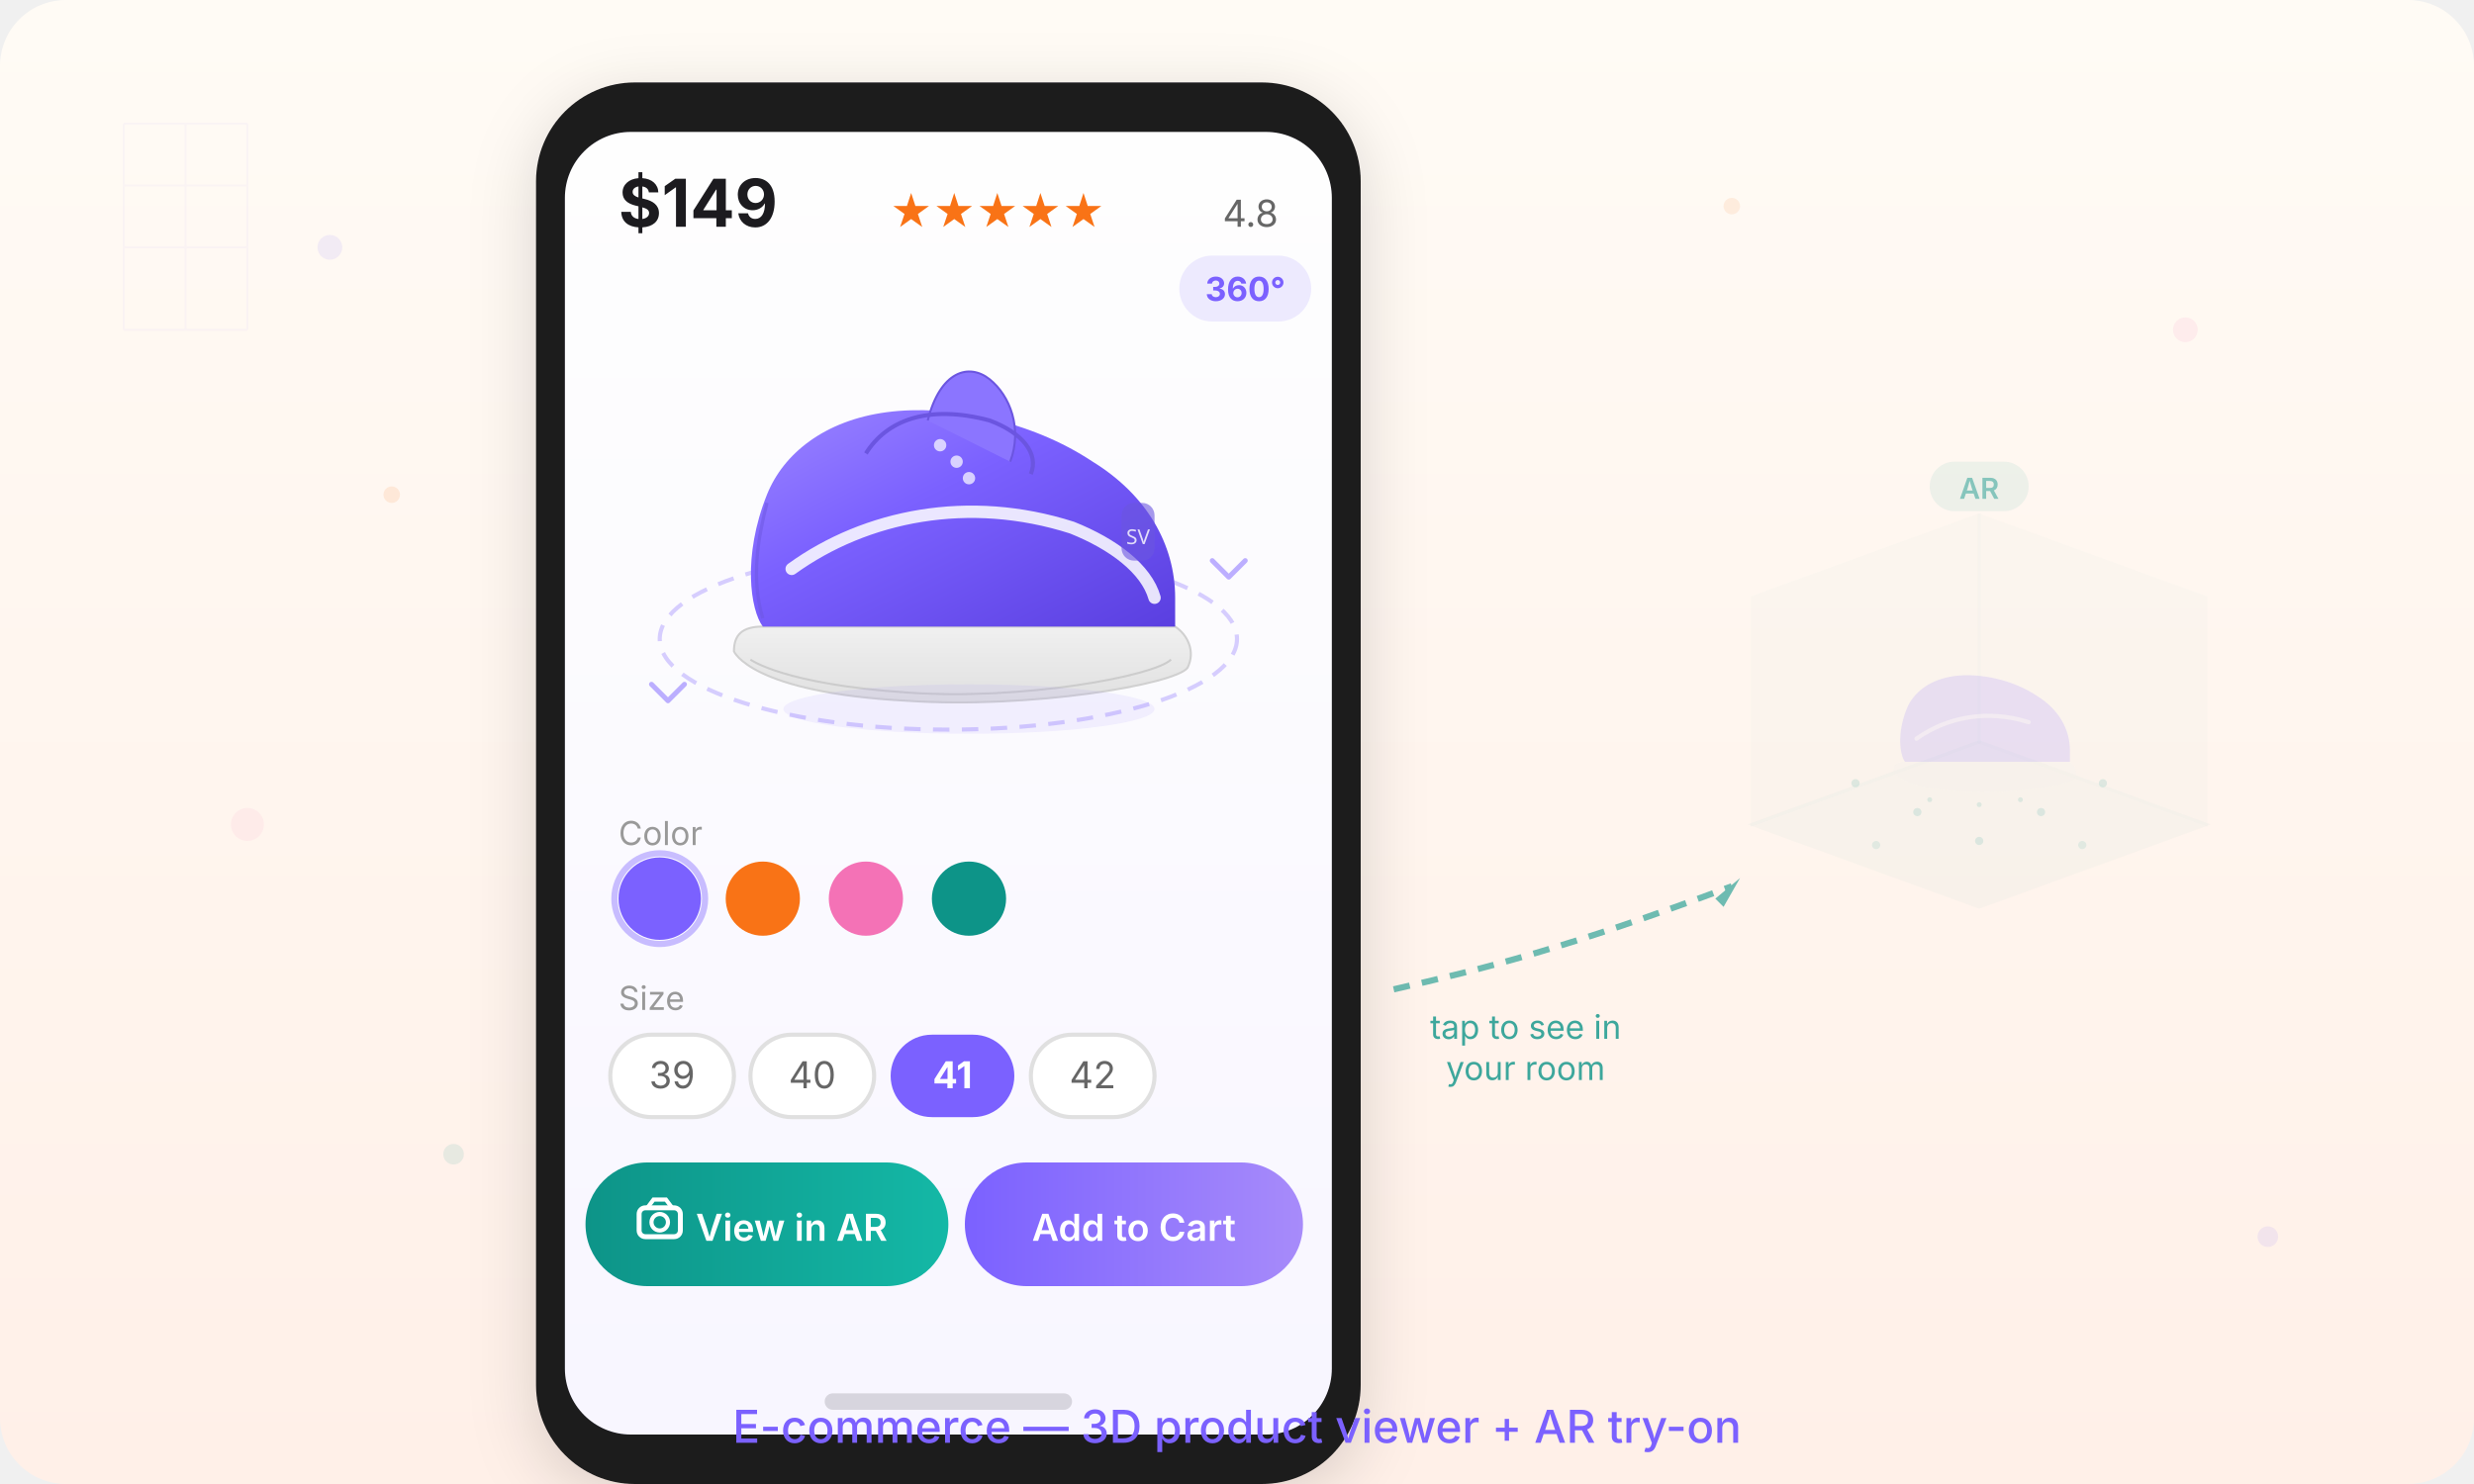
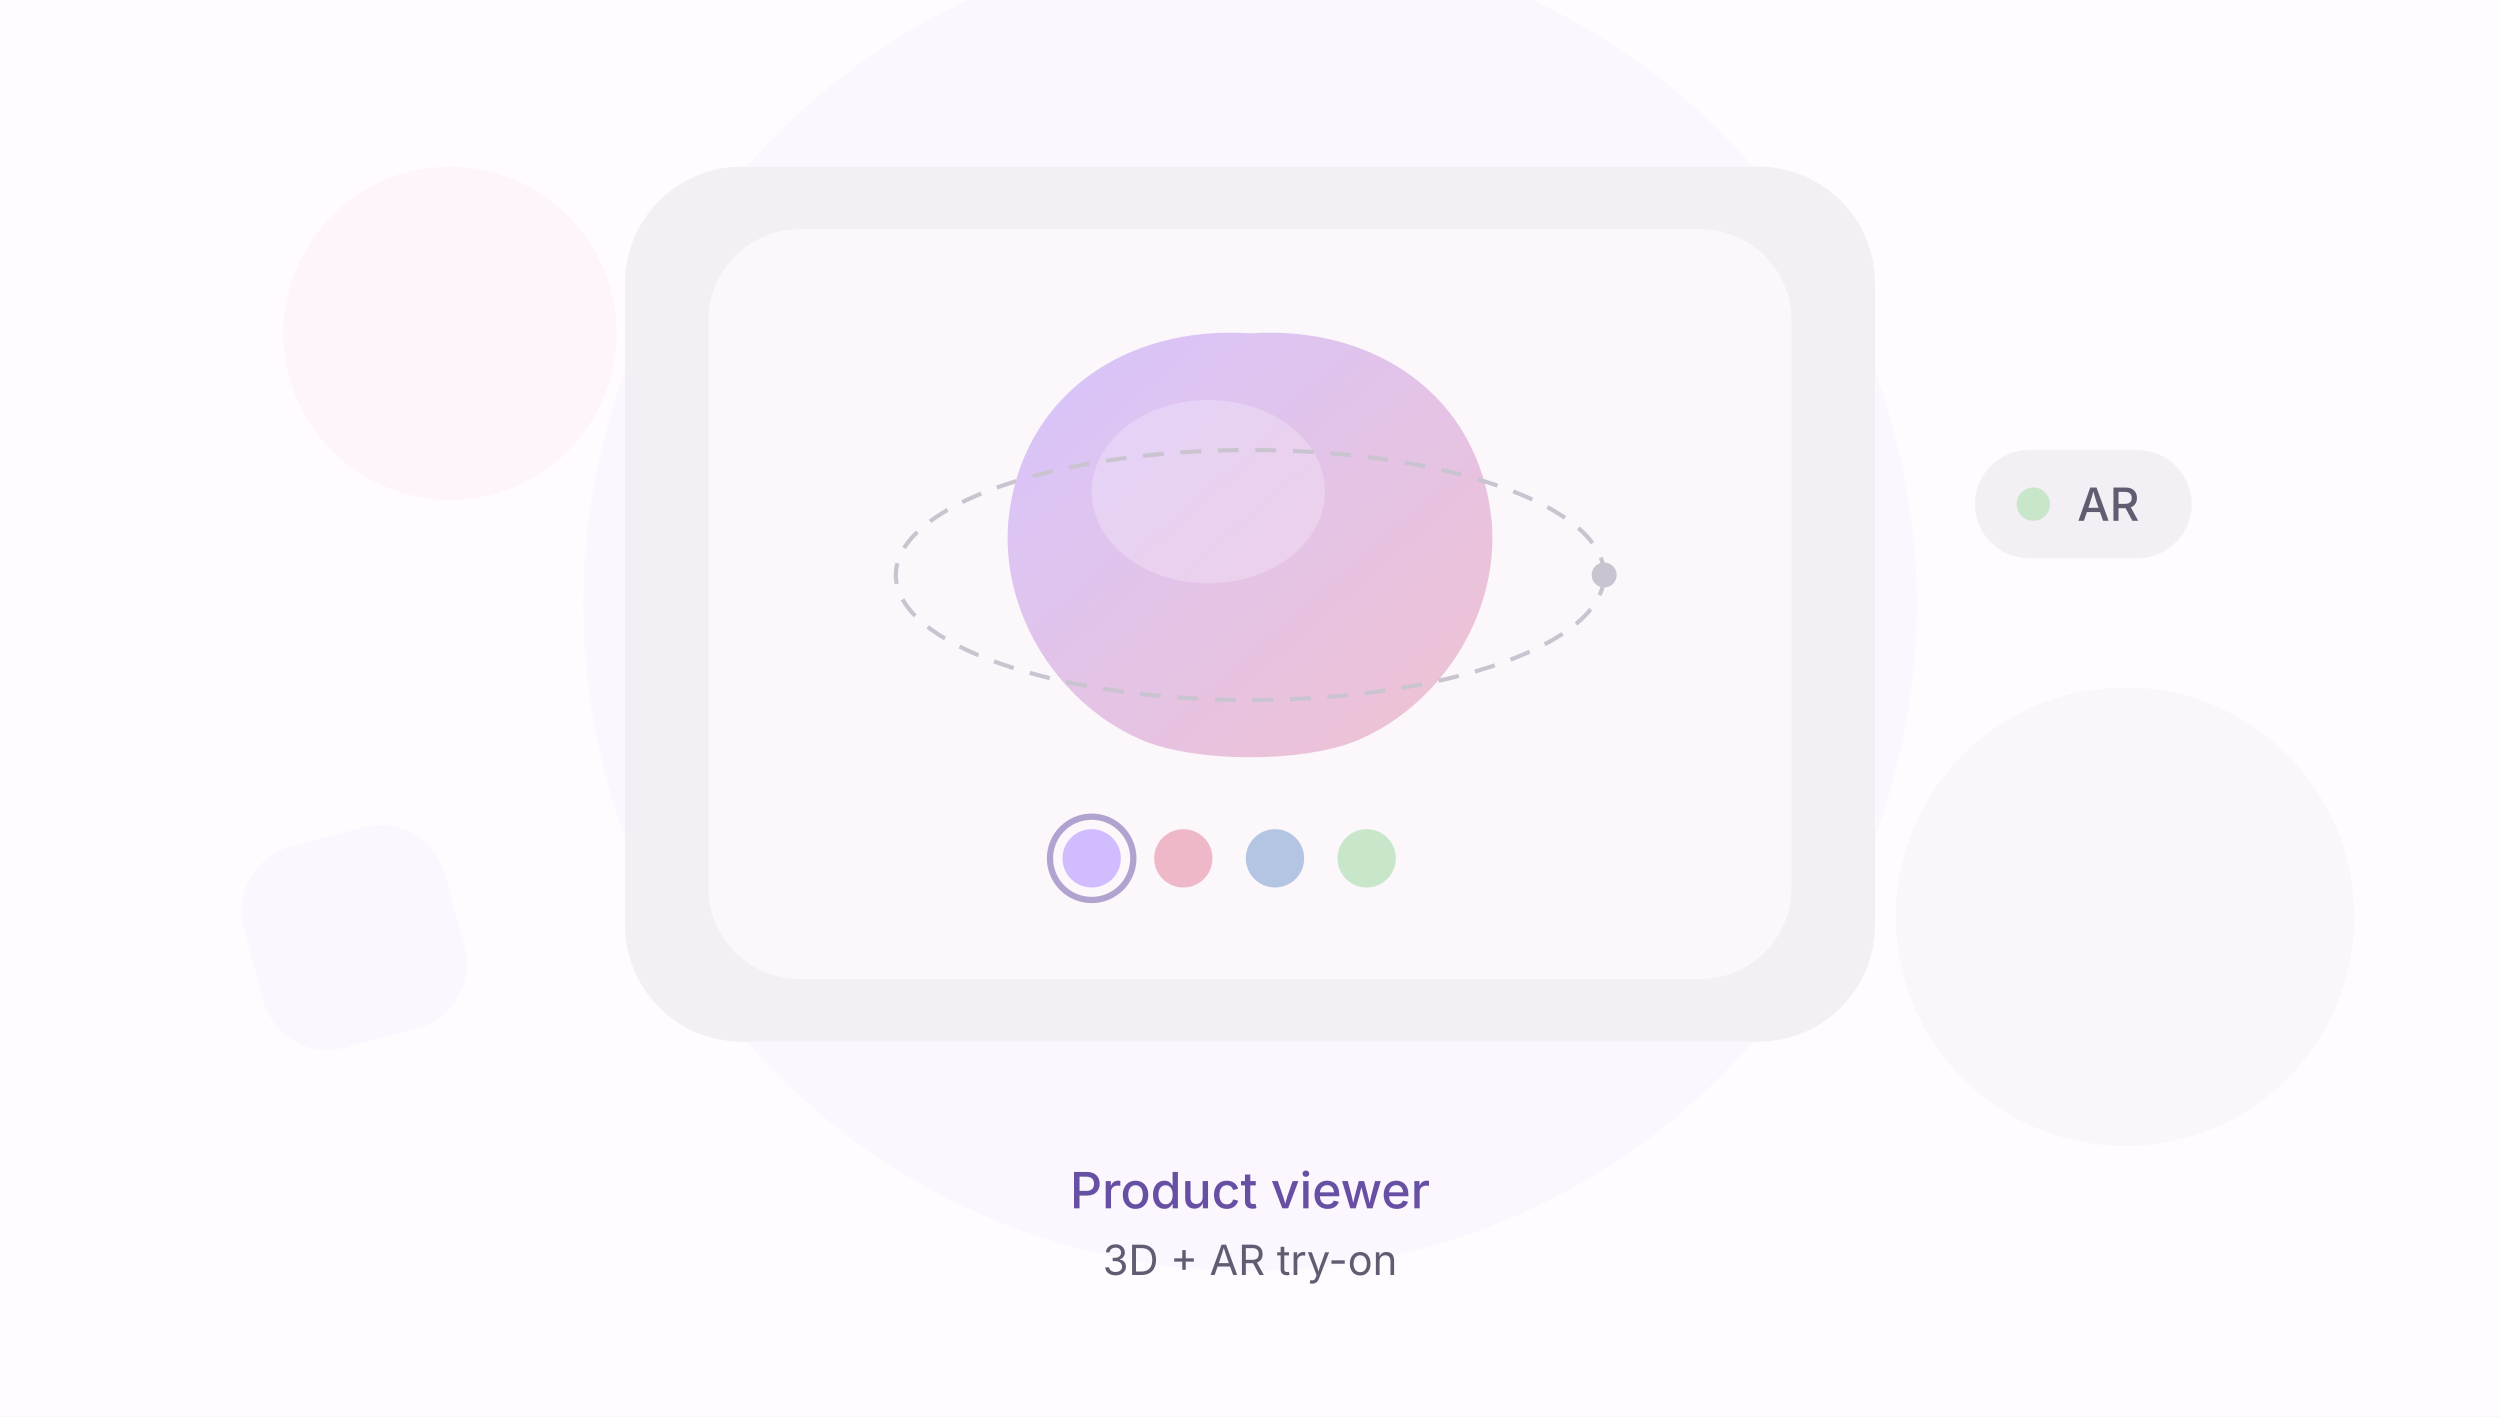
- <svg xmlns="http://www.w3.org/2000/svg" width="600" height="360" viewBox="0 0 600 360">
+ <svg xmlns="http://www.w3.org/2000/svg" width="600" height="340" viewBox="0 0 600 340">
  <defs>
-     <linearGradient id="bg" x1="0" y1="0" x2="0" y2="1">
-       <stop offset="0%" stop-color="#FFFBF5" />
-       <stop offset="100%" stop-color="#FFF0E8" />
+     <linearGradient id="blobGrad" x1="0" y1="0" x2="1" y2="1">
+       <stop offset="0%" stop-color="#D0BCFF" />
+       <stop offset="100%" stop-color="#EFB8C8" />
    </linearGradient>
-     <linearGradient id="purpleGrad" x1="0" y1="0" x2="1" y2="1">
-       <stop offset="0%" stop-color="#7B61FF" />
-       <stop offset="100%" stop-color="#9B85FF" />
-     </linearGradient>
-     <linearGradient id="shoeBody" x1="0" y1="0" x2="1" y2="1">
-       <stop offset="0%" stop-color="#9B85FF" />
-       <stop offset="40%" stop-color="#7B61FF" />
-       <stop offset="100%" stop-color="#5A3FE0" />
-     </linearGradient>
-     <linearGradient id="shoeSole" x1="0" y1="0" x2="0" y2="1">
-       <stop offset="0%" stop-color="#F0F0F0" />
-       <stop offset="100%" stop-color="#E0E0E0" />
-     </linearGradient>
-     <linearGradient id="tealBtn" x1="0" y1="0" x2="1" y2="0">
-       <stop offset="0%" stop-color="#0D9488" />
-       <stop offset="100%" stop-color="#14B8A6" />
-     </linearGradient>
-     <linearGradient id="purpleBtn" x1="0" y1="0" x2="1" y2="0">
-       <stop offset="0%" stop-color="#7B61FF" />
-       <stop offset="100%" stop-color="#A78BFA" />
-     </linearGradient>
-     <linearGradient id="screenBg" x1="0" y1="0" x2="0" y2="1">
-       <stop offset="0%" stop-color="#FEFEFE" />
-       <stop offset="100%" stop-color="#F8F6FF" />
-     </linearGradient>
-     <filter id="phoneShadow" x="-10%" y="-5%" width="120%" height="115%">
-       <feDropShadow dx="0" dy="4" stdDeviation="8" flood-color="#1C1B1F" flood-opacity="0.15" />
-     </filter>
-     <filter id="softShadow" x="-20%" y="-20%" width="140%" height="140%">
-       <feDropShadow dx="0" dy="2" stdDeviation="4" flood-color="#7B61FF" flood-opacity="0.2" />
-     </filter>
-     <clipPath id="screenClip">
-       <rect x="137" y="32" width="186" height="316" rx="16" />
-     </clipPath>
  </defs>
-   <rect width="600" height="360" rx="16" fill="url(#bg)" />
-   <g filter="url(#phoneShadow)">
-     <rect x="130" y="20" width="200" height="340" rx="24" fill="#1C1B1F" />
-     <rect x="137" y="32" width="186" height="316" rx="16" fill="url(#screenBg)" />
-   </g>
-   <g clip-path="url(#screenClip)">
-     <text x="150" y="55" font-family="system-ui, -apple-system, sans-serif" font-size="16" font-weight="700" fill="#1C1B1F">$149</text>
-     <text x="268" y="55" font-family="system-ui, -apple-system, sans-serif" font-size="10" fill="#F97316" text-anchor="end">★★★★★</text>
-     <text x="310" y="55" font-family="system-ui, -apple-system, sans-serif" font-size="9" fill="#666" text-anchor="end">4.8</text>
-     <rect x="286" y="62" width="32" height="16" rx="8" fill="#7B61FF" opacity="0.12" />
-     <text x="302" y="73" font-family="system-ui, -apple-system, sans-serif" font-size="8" font-weight="700" fill="#7B61FF" text-anchor="middle">360°</text>
-     <ellipse cx="230" cy="155" rx="70" ry="22" fill="none" stroke="#7B61FF" stroke-width="1" stroke-dasharray="4 3" opacity="0.3" />
-     <g transform="translate(230, 140)">
-       <path d="M-52,18 C-52,18 -48,28 -10,30 C20,32 55,26 58,22 C60,18 58,14 55,12 L-45,12 C-50,12 -52,14 -52,18Z" fill="url(#shoeSole)" stroke="#D0D0D0" stroke-width="0.5" />
-       <path d="M-48,20 C-48,20 -40,26 -10,28 C18,30 50,24 54,20" fill="none" stroke="#CCCCCC" stroke-width="0.5" />
-       <path d="M-45,12 C-48,8 -50,-5 -44,-20 C-40,-30 -30,-38 -15,-40 C0,-42 20,-38 35,-28 C48,-20 55,-8 55,5 C55,10 55,12 55,12 Z" fill="url(#shoeBody)" />
-       <path d="M-5,-38 C-2,-50 5,-52 10,-48 C15,-44 18,-36 15,-28" fill="#8B75FF" stroke="#6B55E0" stroke-width="0.5" />
-       <path d="M-20,-30 C-15,-38 -5,-42 10,-38 C18,-35 22,-30 20,-25" fill="none" stroke="#6B55E0" stroke-width="1" />
-       <path d="M-38,-2 C-20,-15 5,-20 30,-12 C40,-8 48,-2 50,5" fill="none" stroke="white" stroke-width="3" stroke-linecap="round" opacity="0.85" />
-       <path d="M-44,-18 C-46,-10 -48,0 -45,10" fill="none" stroke="#6B55E0" stroke-width="0.8" opacity="0.5" />
-       <circle cx="-2" cy="-32" r="1.5" fill="white" opacity="0.7" />
-       <circle cx="2" cy="-28" r="1.5" fill="white" opacity="0.7" />
-       <circle cx="5" cy="-24" r="1.5" fill="white" opacity="0.7" />
-       <rect x="42" y="-18" width="8" height="14" rx="3" fill="#6B55E0" opacity="0.6" />
-       <text x="46" y="-8" font-family="system-ui, sans-serif" font-size="5" fill="white" text-anchor="middle" opacity="0.8">SV</text>
-       <ellipse cx="5" cy="32" rx="45" ry="6" fill="#7B61FF" opacity="0.08" />
-     </g>
-     <path d="M162,170 L158,166 M162,170 L166,166" stroke="#7B61FF" stroke-width="1.2" fill="none" stroke-linecap="round" opacity="0.5" />
-     <path d="M298,140 L302,136 M298,140 L294,136" stroke="#7B61FF" stroke-width="1.2" fill="none" stroke-linecap="round" opacity="0.5" />
-     <text x="150" y="205" font-family="system-ui, -apple-system, sans-serif" font-size="8" fill="#999">Color</text>
-     <circle cx="160" cy="218" r="9" fill="#7B61FF" stroke="#7B61FF" stroke-width="2" />
-     <circle cx="160" cy="218" r="6" fill="#7B61FF" />
-     <circle cx="160" cy="218" r="11" fill="none" stroke="#7B61FF" stroke-width="1.5" opacity="0.4" />
-     <circle cx="185" cy="218" r="9" fill="#F97316" />
-     <circle cx="210" cy="218" r="9" fill="#F472B6" />
-     <circle cx="235" cy="218" r="9" fill="#0D9488" />
-     <text x="150" y="245" font-family="system-ui, -apple-system, sans-serif" font-size="8" fill="#999">Size</text>
-     <rect x="148" y="251" width="30" height="20" rx="10" fill="white" stroke="#E0E0E0" stroke-width="1" />
-     <text x="163" y="264" font-family="system-ui, -apple-system, sans-serif" font-size="9" fill="#666" text-anchor="middle">39</text>
-     <rect x="182" y="251" width="30" height="20" rx="10" fill="white" stroke="#E0E0E0" stroke-width="1" />
-     <text x="197" y="264" font-family="system-ui, -apple-system, sans-serif" font-size="9" fill="#666" text-anchor="middle">40</text>
-     <rect x="216" y="251" width="30" height="20" rx="10" fill="#7B61FF" />
-     <text x="231" y="264" font-family="system-ui, -apple-system, sans-serif" font-size="9" font-weight="700" fill="white" text-anchor="middle">41</text>
-     <rect x="250" y="251" width="30" height="20" rx="10" fill="white" stroke="#E0E0E0" stroke-width="1" />
-     <text x="265" y="264" font-family="system-ui, -apple-system, sans-serif" font-size="9" fill="#666" text-anchor="middle">42</text>
-     <rect x="142" y="282" width="88" height="30" rx="15" fill="url(#tealBtn)" />
-     <g transform="translate(155, 291)">
-       <rect x="0" y="2" width="10" height="7" rx="1.5" fill="none" stroke="white" stroke-width="1.2" />
-       <circle cx="5" cy="5.5" r="2" fill="none" stroke="white" stroke-width="1" />
-       <path d="M2,2 L3.5,0 L6.5,0 L8,2" fill="none" stroke="white" stroke-width="1" />
-     </g>
-     <text x="192" y="301" font-family="system-ui, -apple-system, sans-serif" font-size="9" font-weight="600" fill="white" text-anchor="middle">View in AR</text>
-     <rect x="234" y="282" width="82" height="30" rx="15" fill="url(#purpleBtn)" />
-     <text x="275" y="301" font-family="system-ui, -apple-system, sans-serif" font-size="9" font-weight="600" fill="white" text-anchor="middle">Add to Cart</text>
-     <rect x="200" y="338" width="60" height="4" rx="2" fill="#1C1B1F" opacity="0.15" />
-   </g>
-   <g opacity="0.6">
-     <path d="M338,240 C360,235 380,230 420,215" fill="none" stroke="#0D9488" stroke-width="1.5" stroke-dasharray="4 3" />
-     <path d="M416,218 L422,213 L418,220" fill="#0D9488" />
-   </g>
-   <text x="370" y="252" font-family="system-ui, -apple-system, sans-serif" font-size="8" fill="#0D9488" text-anchor="middle" opacity="0.8">tap to see in</text>
-   <text x="370" y="262" font-family="system-ui, -apple-system, sans-serif" font-size="8" fill="#0D9488" text-anchor="middle" opacity="0.8">your room</text>
-   <g transform="translate(480, 160)" opacity="0.5">
-     <path d="M-55,40 L0,60 L55,40 L0,20 Z" fill="#0D9488" opacity="0.06" stroke="#0D9488" stroke-width="0.8" />
-     <path d="M-55,40 L-55,-15 L0,-35 L0,20 Z" fill="#0D9488" opacity="0.04" stroke="#0D9488" stroke-width="0.8" />
-     <path d="M55,40 L55,-15 L0,-35 L0,20 Z" fill="#0D9488" opacity="0.03" stroke="#0D9488" stroke-width="0.8" />
-     <g transform="translate(0, 20) scale(0.4)" opacity="0.6">
-       <path d="M-45,12 C-48,8 -50,-5 -44,-20 C-40,-30 -30,-38 -15,-40 C0,-42 20,-38 35,-28 C48,-20 55,-8 55,5 C55,10 55,12 55,12 L-45,12Z" fill="#7B61FF" opacity="0.5" />
-       <path d="M-52,18 C-52,18 -48,28 -10,30 C20,32 55,26 58,22 C60,18 58,14 55,12 L-45,12 C-50,12 -52,14 -52,18Z" fill="#E8E8E8" opacity="0.5" />
-       <path d="M-38,-2 C-20,-15 5,-20 30,-12" fill="none" stroke="white" stroke-width="2.5" stroke-linecap="round" opacity="0.5" />
-       <circle cx="-30" cy="35" r="1.5" fill="#0D9488" opacity="0.4" />
-       <circle cx="0" cy="38" r="1.5" fill="#0D9488" opacity="0.4" />
-       <circle cx="25" cy="35" r="1.5" fill="#0D9488" opacity="0.4" />
-     </g>
-     <circle cx="-30" cy="30" r="1" fill="#0D9488" opacity="0.25" />
-     <circle cx="-15" cy="37" r="1" fill="#0D9488" opacity="0.25" />
-     <circle cx="0" cy="44" r="1" fill="#0D9488" opacity="0.25" />
-     <circle cx="15" cy="37" r="1" fill="#0D9488" opacity="0.25" />
-     <circle cx="30" cy="30" r="1" fill="#0D9488" opacity="0.25" />
-     <circle cx="-25" cy="45" r="1" fill="#0D9488" opacity="0.2" />
-     <circle cx="25" cy="45" r="1" fill="#0D9488" opacity="0.2" />
-     <rect x="-12" y="-48" width="24" height="12" rx="6" fill="#0D9488" opacity="0.15" />
-     <text x="0" y="-39" font-family="system-ui, -apple-system, sans-serif" font-size="7" font-weight="600" fill="#0D9488" text-anchor="middle">AR</text>
-   </g>
-   <circle cx="80" cy="60" r="3" fill="#7B61FF" opacity="0.1" />
-   <circle cx="95" cy="120" r="2" fill="#F97316" opacity="0.12" />
-   <circle cx="60" cy="200" r="4" fill="#F472B6" opacity="0.08" />
-   <circle cx="110" cy="280" r="2.5" fill="#0D9488" opacity="0.1" />
-   <circle cx="530" cy="80" r="3" fill="#F472B6" opacity="0.1" />
-   <circle cx="550" cy="300" r="2.5" fill="#7B61FF" opacity="0.1" />
-   <circle cx="420" cy="50" r="2" fill="#F97316" opacity="0.1" />
-   <g opacity="0.04" stroke="#7B61FF" stroke-width="0.5">
-     <line x1="30" y1="30" x2="30" y2="80" />
-     <line x1="45" y1="30" x2="45" y2="80" />
-     <line x1="60" y1="30" x2="60" y2="80" />
-     <line x1="30" y1="30" x2="60" y2="30" />
-     <line x1="30" y1="45" x2="60" y2="45" />
-     <line x1="30" y1="60" x2="60" y2="60" />
-     <line x1="30" y1="80" x2="60" y2="80" />
-   </g>
-   <text x="300" y="350" font-family="system-ui, -apple-system, sans-serif" font-size="11" fill="#7B61FF" text-anchor="middle" font-weight="500">E-commerce — 3D product viewer + AR try-on</text>
+   <rect width="600" height="340" fill="#FFFBFE" />
+   <circle cx="300" cy="145" r="160" fill="#D0BCFF" opacity="0.07" />
+   <rect x="150" y="40" width="300" height="210" rx="28" fill="#F4EFF4" />
+   <rect x="170" y="55" width="260" height="180" rx="22" fill="#FFFBFE" opacity="0.6" />
+   <path d="     M300,80     C330,78 355,95 358,125     C360,148 345,170 325,178     C312,183 288,183 275,178     C255,170 240,148 242,125     C245,95 270,78 300,80     Z   " fill="url(#blobGrad)" opacity="0.85" />
+   <ellipse cx="290" cy="118" rx="28" ry="22" fill="#FFFBFE" opacity="0.25" />
+   <ellipse cx="300" cy="138" rx="85" ry="30" fill="none" stroke="#CAC4D0" stroke-width="1" stroke-dasharray="5 4" />
+   <circle cx="385" cy="138" r="3" fill="#CAC4D0" />
+   <circle cx="262" cy="206" r="7" fill="#D0BCFF" />
+   <circle cx="284" cy="206" r="7" fill="#EFB8C8" />
+   <circle cx="306" cy="206" r="7" fill="#B4C5E4" />
+   <circle cx="328" cy="206" r="7" fill="#C8E6C9" />
+   <circle cx="262" cy="206" r="10" fill="none" stroke="#6750A4" stroke-width="1.5" opacity="0.5" />
+   <rect x="474" y="108" width="52" height="26" rx="13" fill="#F4EFF4" />
+   <circle cx="488" cy="121" r="4" fill="#C8E6C9" />
+   <text x="506" y="125" font-family="system-ui, -apple-system, sans-serif" font-size="11" font-weight="500" fill="#625B71" text-anchor="middle">AR</text>
+   <circle cx="108" cy="80" r="40" fill="#EFB8C8" opacity="0.08" />
+   <circle cx="510" cy="220" r="55" fill="#B4C5E4" opacity="0.08" />
+   <rect x="60" y="200" width="50" height="50" rx="16" fill="#D0BCFF" opacity="0.06" transform="rotate(-15 85 225)" />
+   <text x="300" y="290" font-family="system-ui, -apple-system, sans-serif" font-size="12" font-weight="500" fill="#6750A4" text-anchor="middle">Product viewer</text>
+   <text x="300" y="306" font-family="system-ui, -apple-system, sans-serif" font-size="10" fill="#625B71" text-anchor="middle">3D + AR try-on</text>
</svg>
